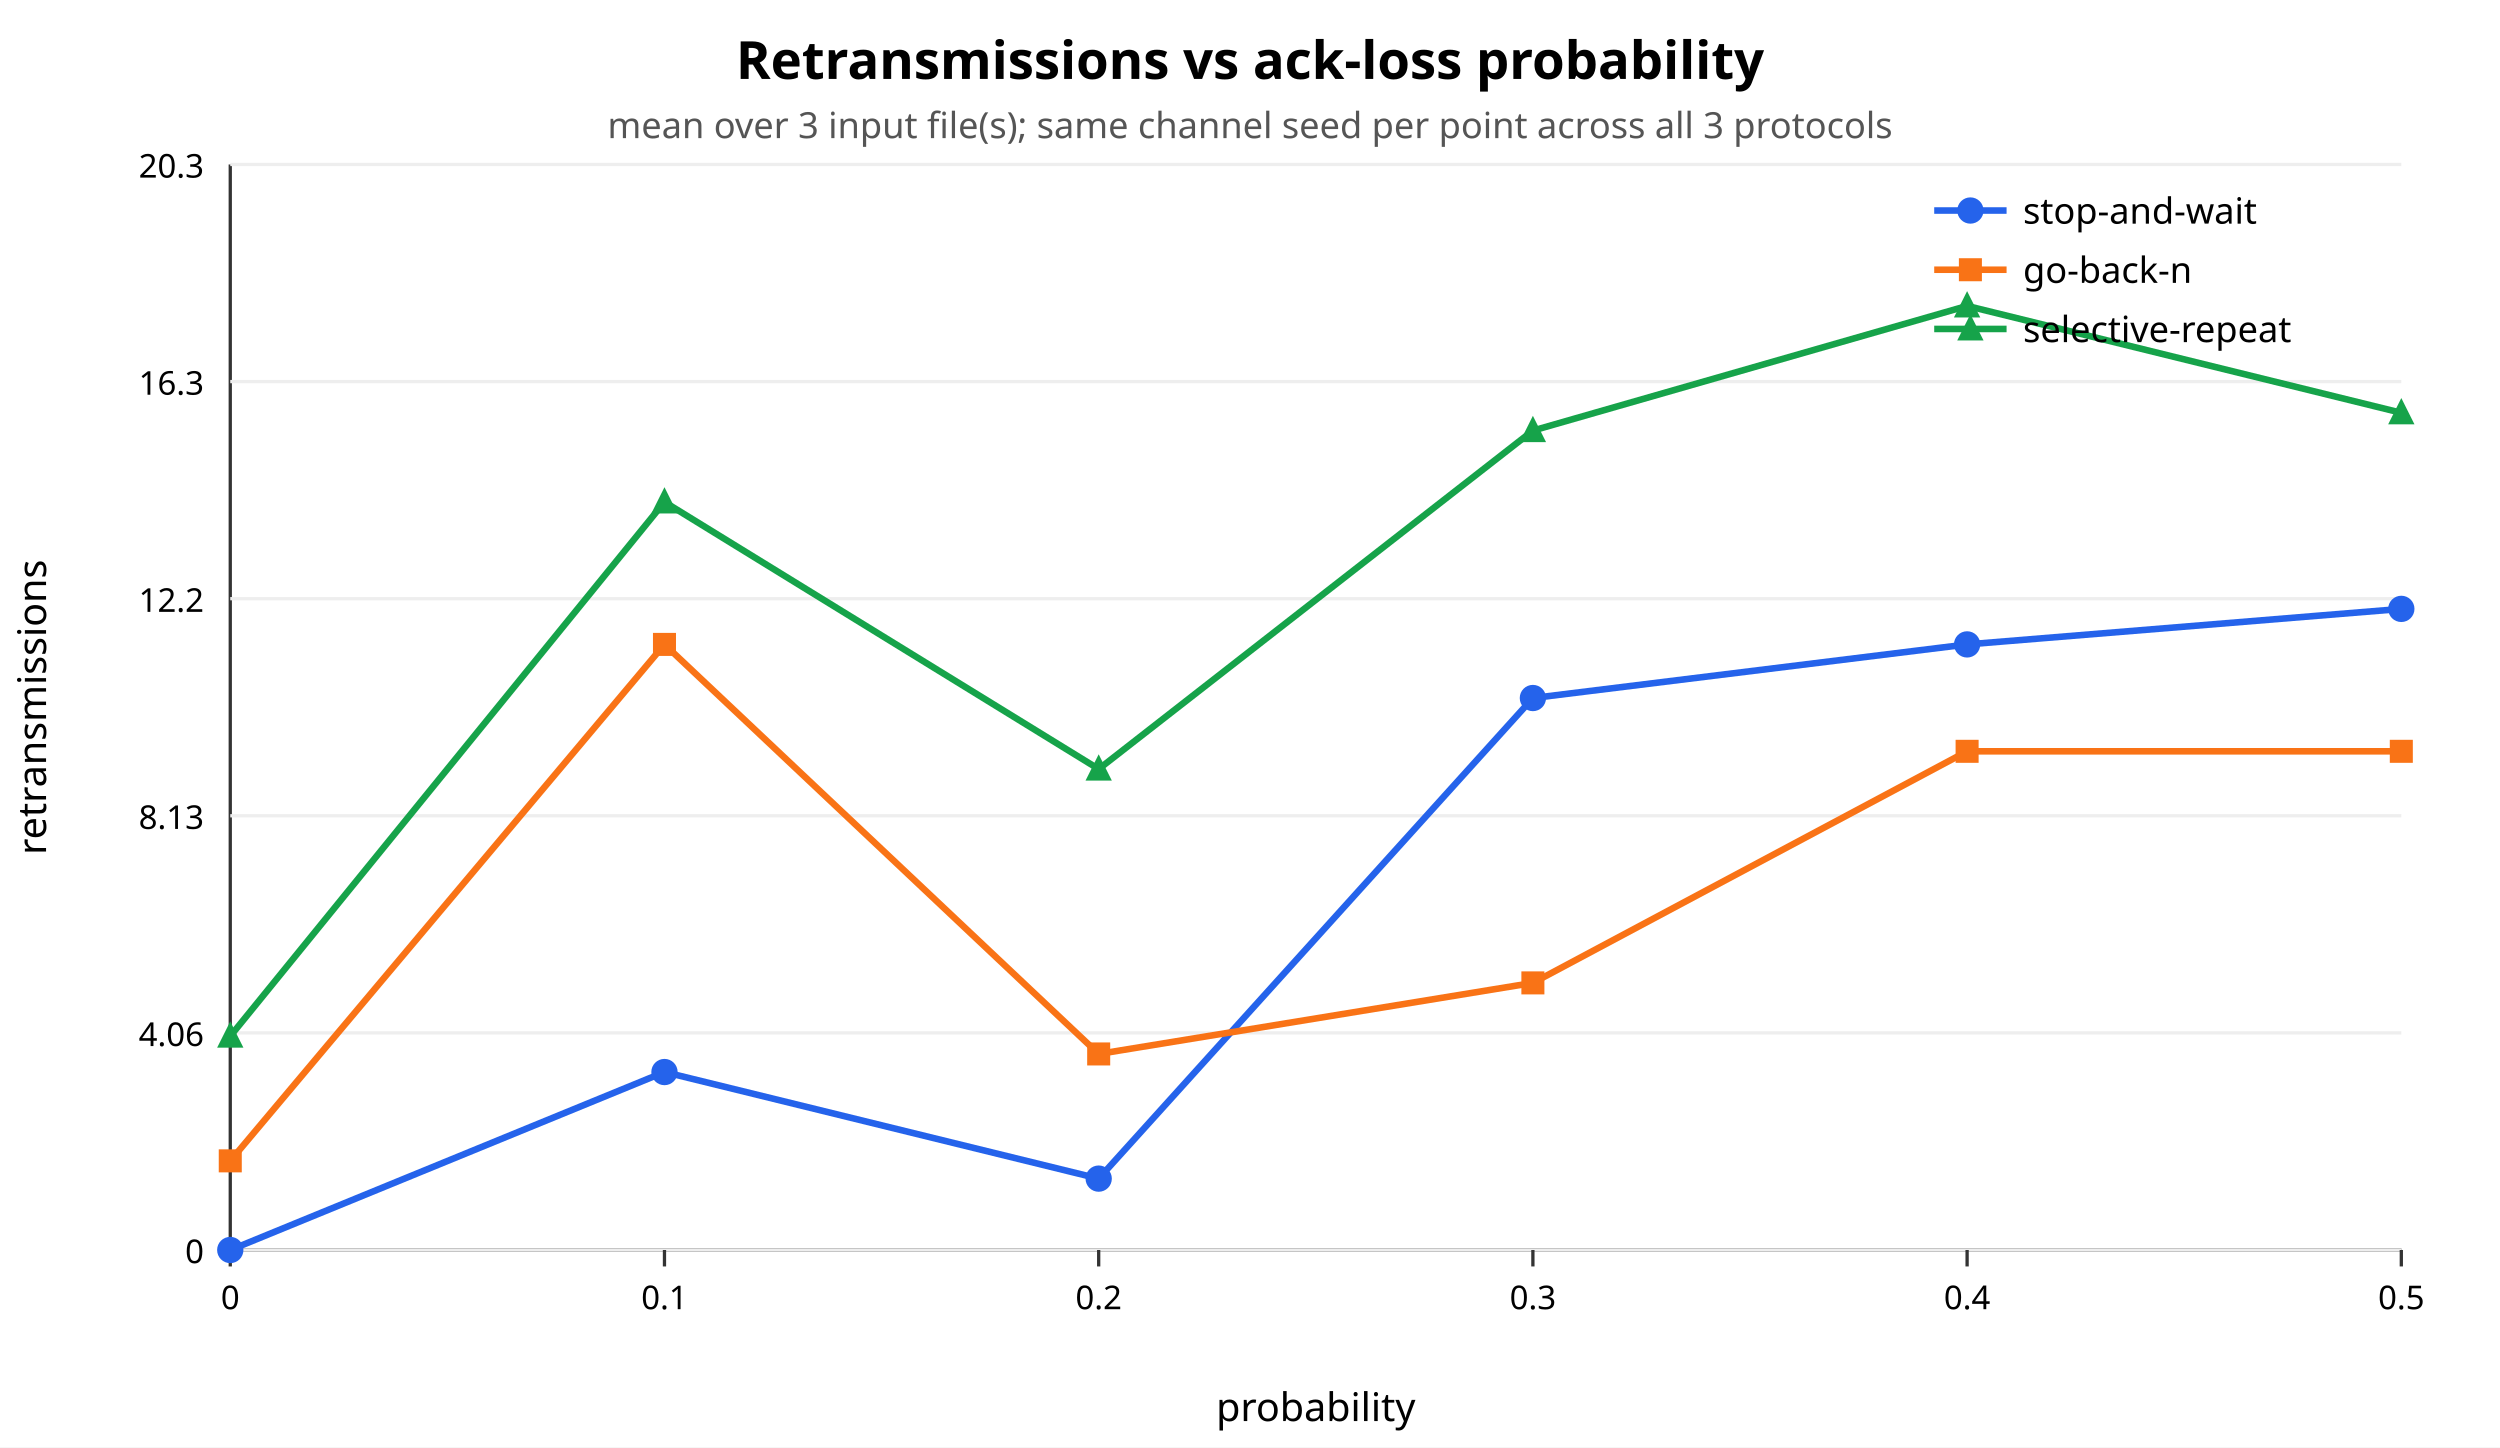
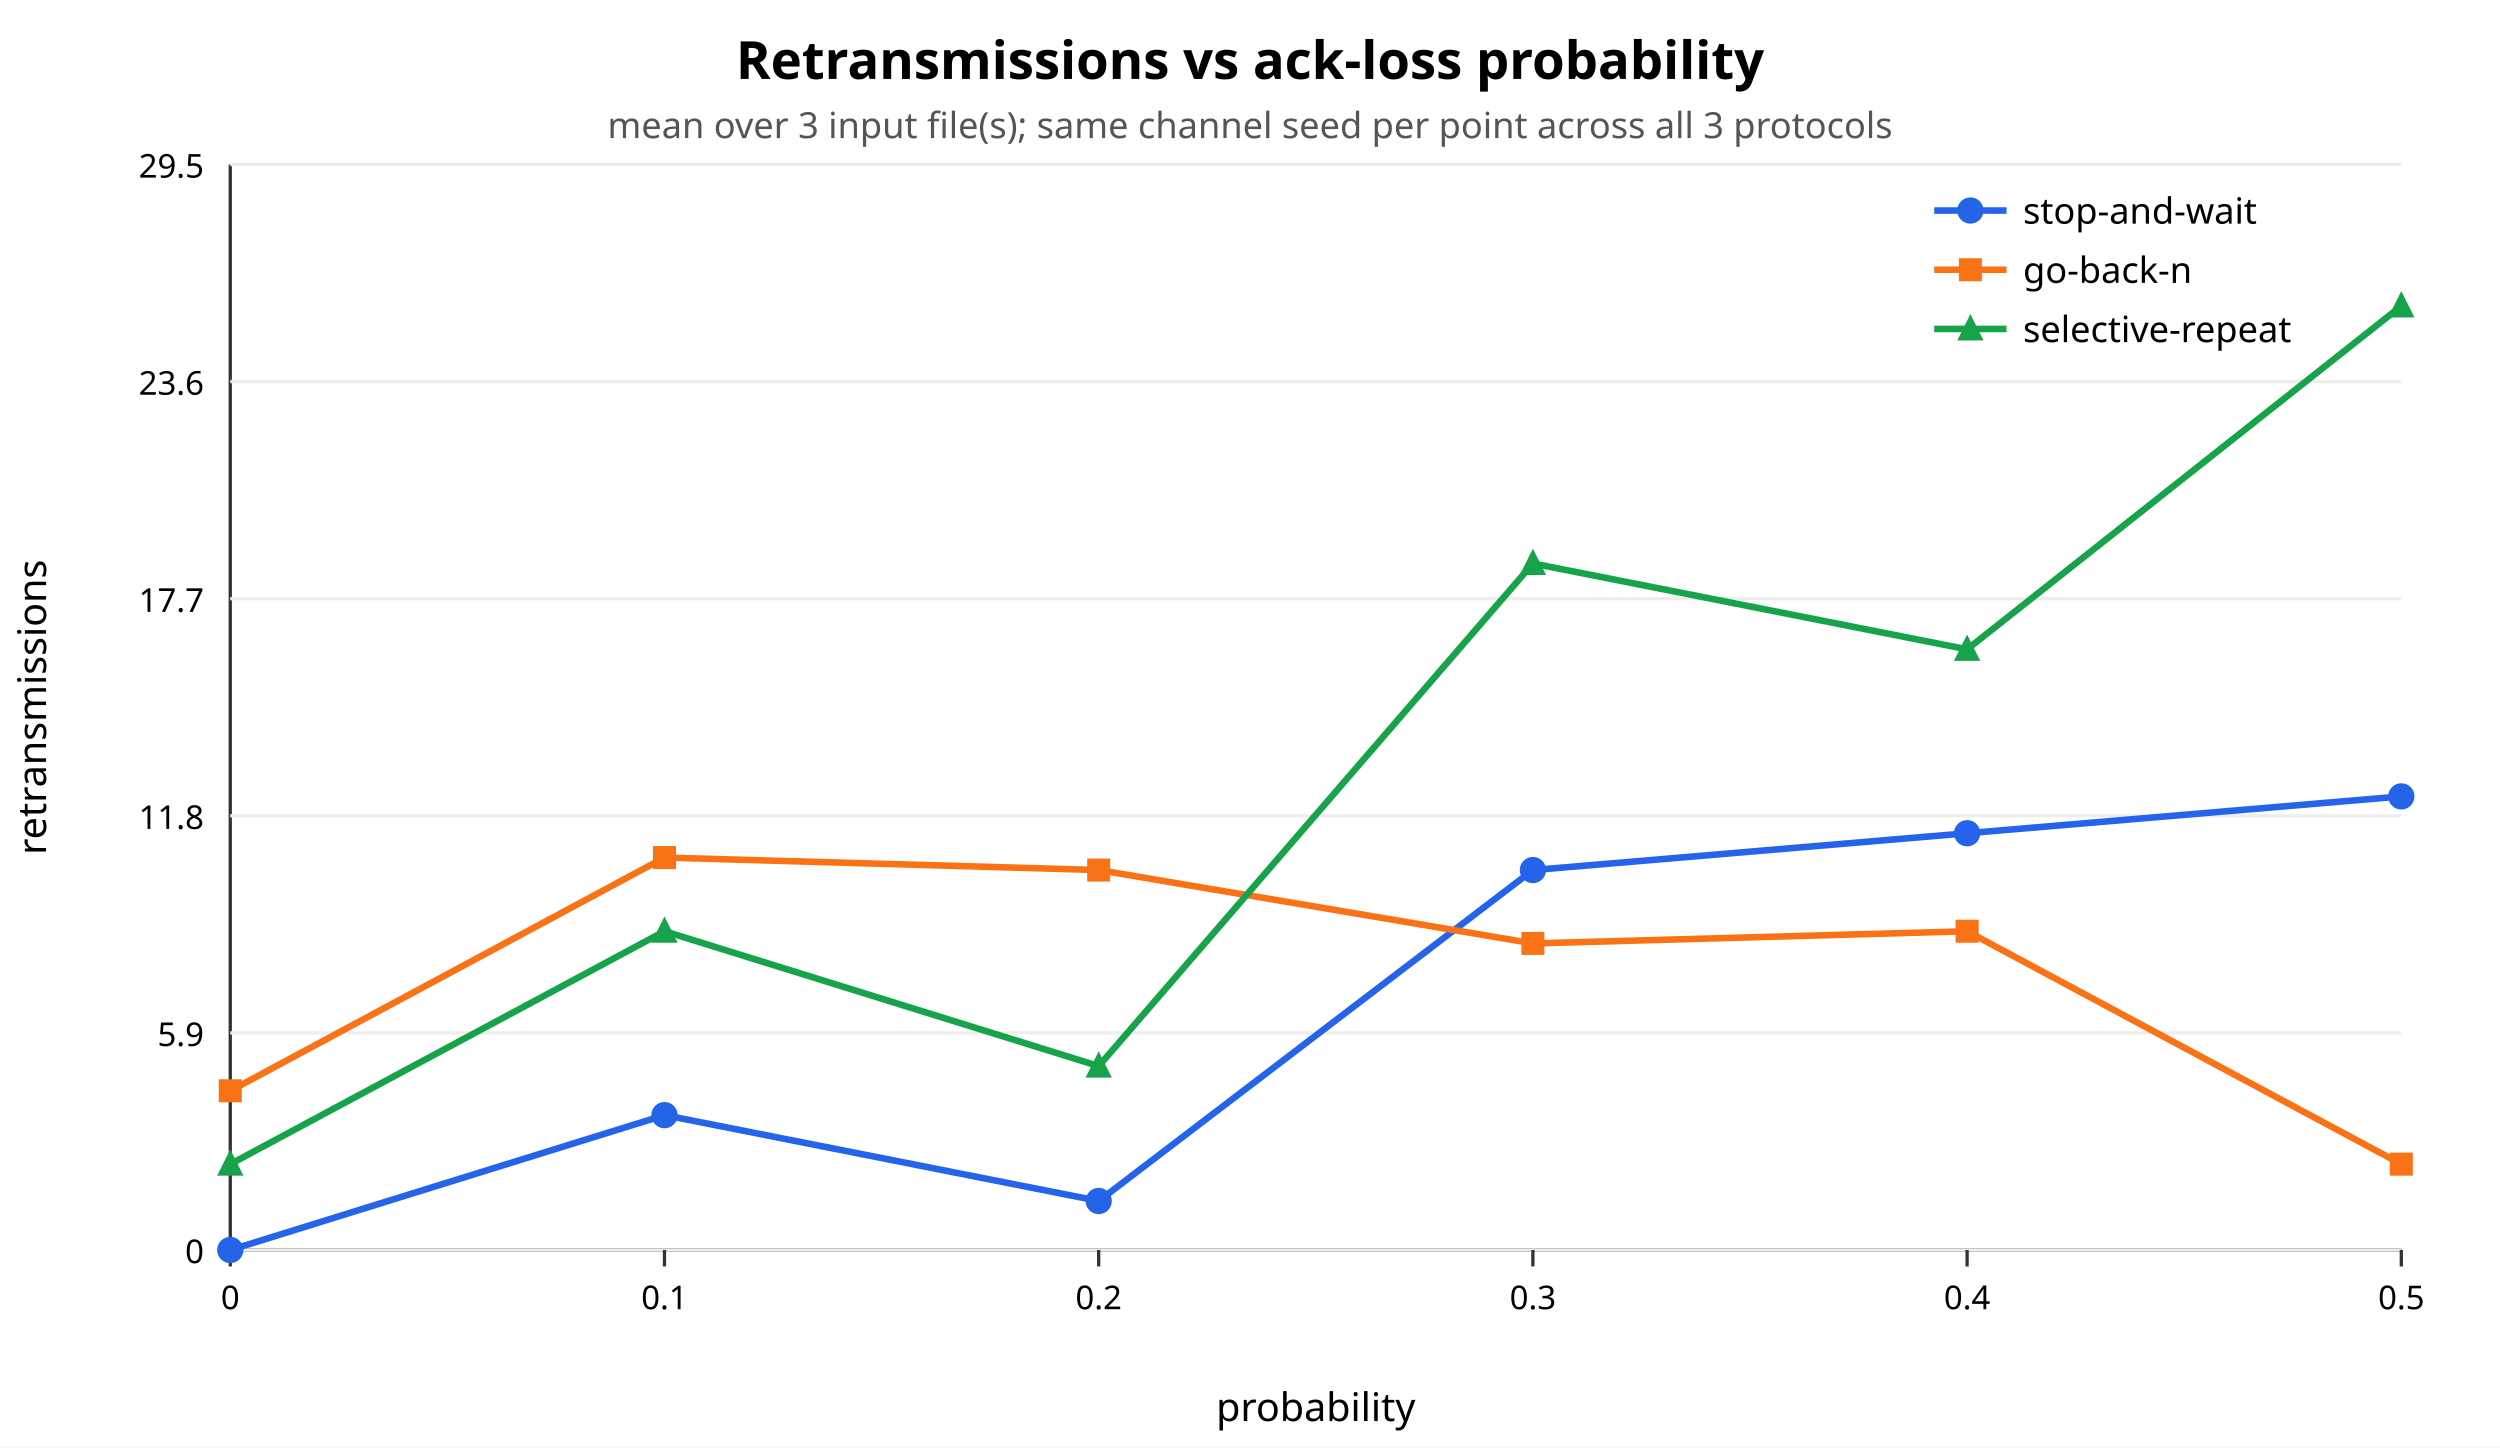
<svg xmlns="http://www.w3.org/2000/svg" width="760" height="440" viewBox="0 0 760 440">
  <rect x="0" y="0" width="760" height="440" fill="white" />
  <text x="380" y="24" text-anchor="middle" font-size="16" font-family="sans-serif" font-weight="bold">Retransmissions vs ack-loss probability</text>
  <text x="380" y="42" text-anchor="middle" font-size="11" font-family="sans-serif" fill="#555">mean over 3 input file(s); same channel seed per point across all 3 protocols</text>
  <line x1="70" y1="50" x2="70" y2="380" stroke="#333" />
  <line x1="70" y1="380" x2="730" y2="380" stroke="#333" />
  <line x1="70" y1="380.0" x2="730" y2="380.0" stroke="#eee" />
  <text x="62" y="384.0" text-anchor="end" font-size="10" font-family="sans-serif">0</text>
  <line x1="70" y1="314.0" x2="730" y2="314.0" stroke="#eee" />
-   <text x="62" y="318.0" text-anchor="end" font-size="10" font-family="sans-serif">4.06</text>
+   <text x="62" y="318.0" text-anchor="end" font-size="10" font-family="sans-serif">5.9</text>
  <line x1="70" y1="248.0" x2="730" y2="248.0" stroke="#eee" />
-   <text x="62" y="252.0" text-anchor="end" font-size="10" font-family="sans-serif">8.13</text>
+   <text x="62" y="252.0" text-anchor="end" font-size="10" font-family="sans-serif">11.8</text>
  <line x1="70" y1="182.0" x2="730" y2="182.0" stroke="#eee" />
-   <text x="62" y="186.0" text-anchor="end" font-size="10" font-family="sans-serif">12.2</text>
+   <text x="62" y="186.0" text-anchor="end" font-size="10" font-family="sans-serif">17.7</text>
  <line x1="70" y1="116.0" x2="730" y2="116.0" stroke="#eee" />
-   <text x="62" y="120.0" text-anchor="end" font-size="10" font-family="sans-serif">16.3</text>
+   <text x="62" y="120.0" text-anchor="end" font-size="10" font-family="sans-serif">23.6</text>
  <line x1="70" y1="50.0" x2="730" y2="50.0" stroke="#eee" />
-   <text x="62" y="54.0" text-anchor="end" font-size="10" font-family="sans-serif">20.3</text>
+   <text x="62" y="54.0" text-anchor="end" font-size="10" font-family="sans-serif">29.5</text>
  <line x1="70.0" y1="380" x2="70.0" y2="385" stroke="#333" />
  <text x="70.0" y="398" text-anchor="middle" font-size="10" font-family="sans-serif">0</text>
  <line x1="202.0" y1="380" x2="202.0" y2="385" stroke="#333" />
  <text x="202.0" y="398" text-anchor="middle" font-size="10" font-family="sans-serif">0.1</text>
  <line x1="334.0" y1="380" x2="334.0" y2="385" stroke="#333" />
  <text x="334.0" y="398" text-anchor="middle" font-size="10" font-family="sans-serif">0.2</text>
  <line x1="466.0" y1="380" x2="466.0" y2="385" stroke="#333" />
  <text x="466.0" y="398" text-anchor="middle" font-size="10" font-family="sans-serif">0.3</text>
  <line x1="598.0" y1="380" x2="598.0" y2="385" stroke="#333" />
  <text x="598.0" y="398" text-anchor="middle" font-size="10" font-family="sans-serif">0.4</text>
  <line x1="730.0" y1="380" x2="730.0" y2="385" stroke="#333" />
  <text x="730.0" y="398" text-anchor="middle" font-size="10" font-family="sans-serif">0.5</text>
  <text x="400" y="432" text-anchor="middle" font-size="12" font-family="sans-serif">probability</text>
  <text x="14" y="215" text-anchor="middle" font-size="12" font-family="sans-serif" transform="rotate(-90 14 215)">retransmissions</text>
-   <path d="M70.0,380.0 L202.0,325.9 L334.0,358.3 L466.0,212.2 L598.0,195.9 L730.0,185.1" fill="none" stroke="#2563eb" stroke-width="2" />
+   <path d="M70.0,380.0 L202.0,339.0 L334.0,365.1 L466.0,264.5 L598.0,253.3 L730.0,242.1" fill="none" stroke="#2563eb" stroke-width="2" />
  <circle cx="70.0" cy="380.0" r="4" fill="#2563eb" />
-   <circle cx="202.0" cy="325.9" r="4" fill="#2563eb" />
-   <circle cx="334.0" cy="358.3" r="4" fill="#2563eb" />
-   <circle cx="466.0" cy="212.2" r="4" fill="#2563eb" />
-   <circle cx="598.0" cy="195.9" r="4" fill="#2563eb" />
-   <circle cx="730.0" cy="185.1" r="4" fill="#2563eb" />
+   <circle cx="202.0" cy="339.0" r="4" fill="#2563eb" />
+   <circle cx="334.0" cy="365.1" r="4" fill="#2563eb" />
+   <circle cx="466.0" cy="264.5" r="4" fill="#2563eb" />
+   <circle cx="598.0" cy="253.3" r="4" fill="#2563eb" />
+   <circle cx="730.0" cy="242.1" r="4" fill="#2563eb" />
  <line x1="588" y1="64" x2="610" y2="64" stroke="#2563eb" stroke-width="2" />
  <circle cx="599.0" cy="64.0" r="4" fill="#2563eb" />
  <text x="615" y="68" font-size="11" font-family="sans-serif">stop-and-wait</text>
-   <path d="M70.0,352.9 L202.0,195.9 L334.0,320.4 L466.0,298.8 L598.0,228.4 L730.0,228.4" fill="none" stroke="#f97316" stroke-width="2" />
-   <rect x="66.5" y="349.4" width="7" height="7" fill="#f97316" />
-   <rect x="198.5" y="192.4" width="7" height="7" fill="#f97316" />
-   <rect x="330.5" y="316.9" width="7" height="7" fill="#f97316" />
-   <rect x="462.5" y="295.3" width="7" height="7" fill="#f97316" />
-   <rect x="594.5" y="224.9" width="7" height="7" fill="#f97316" />
-   <rect x="726.5" y="224.9" width="7" height="7" fill="#f97316" />
+   <path d="M70.0,331.6 L202.0,260.7 L334.0,264.5 L466.0,286.8 L598.0,283.1 L730.0,353.9" fill="none" stroke="#f97316" stroke-width="2" />
+   <rect x="66.5" y="328.1" width="7" height="7" fill="#f97316" />
+   <rect x="198.5" y="257.2" width="7" height="7" fill="#f97316" />
+   <rect x="330.5" y="261.0" width="7" height="7" fill="#f97316" />
+   <rect x="462.5" y="283.3" width="7" height="7" fill="#f97316" />
+   <rect x="594.5" y="279.6" width="7" height="7" fill="#f97316" />
+   <rect x="726.5" y="350.4" width="7" height="7" fill="#f97316" />
  <line x1="588" y1="82" x2="610" y2="82" stroke="#f97316" stroke-width="2" />
  <rect x="595.5" y="78.5" width="7" height="7" fill="#f97316" />
  <text x="615" y="86" font-size="11" font-family="sans-serif">go-back-n</text>
-   <path d="M70.0,315.0 L202.0,152.6 L334.0,233.8 L466.0,130.9 L598.0,93.0 L730.0,125.5" fill="none" stroke="#16a34a" stroke-width="2" />
-   <polygon points="70.0,310.5 66.0,318.5 74.0,318.5" fill="#16a34a" />
-   <polygon points="202.0,148.1 198.0,156.1 206.0,156.1" fill="#16a34a" />
-   <polygon points="334.0,229.3 330.0,237.3 338.0,237.3" fill="#16a34a" />
-   <polygon points="466.0,126.4 462.0,134.4 470.0,134.4" fill="#16a34a" />
-   <polygon points="598.0,88.5 594.0,96.5 602.0,96.5" fill="#16a34a" />
-   <polygon points="730.0,121.0 726.0,129.0 734.0,129.0" fill="#16a34a" />
+   <path d="M70.0,353.9 L202.0,283.1 L334.0,324.1 L466.0,171.3 L598.0,197.4 L730.0,93.0" fill="none" stroke="#16a34a" stroke-width="2" />
+   <polygon points="70.0,349.4 66.0,357.4 74.0,357.4" fill="#16a34a" />
+   <polygon points="202.0,278.6 198.0,286.6 206.0,286.6" fill="#16a34a" />
+   <polygon points="334.0,319.6 330.0,327.6 338.0,327.6" fill="#16a34a" />
+   <polygon points="466.0,166.8 462.0,174.8 470.0,174.8" fill="#16a34a" />
+   <polygon points="598.0,192.9 594.0,200.9 602.0,200.9" fill="#16a34a" />
+   <polygon points="730.0,88.5 726.0,96.5 734.0,96.5" fill="#16a34a" />
  <line x1="588" y1="100" x2="610" y2="100" stroke="#16a34a" stroke-width="2" />
  <polygon points="599.0,95.5 595.0,103.5 603.0,103.5" fill="#16a34a" />
  <text x="615" y="104" font-size="11" font-family="sans-serif">selective-repeat</text>
</svg>
